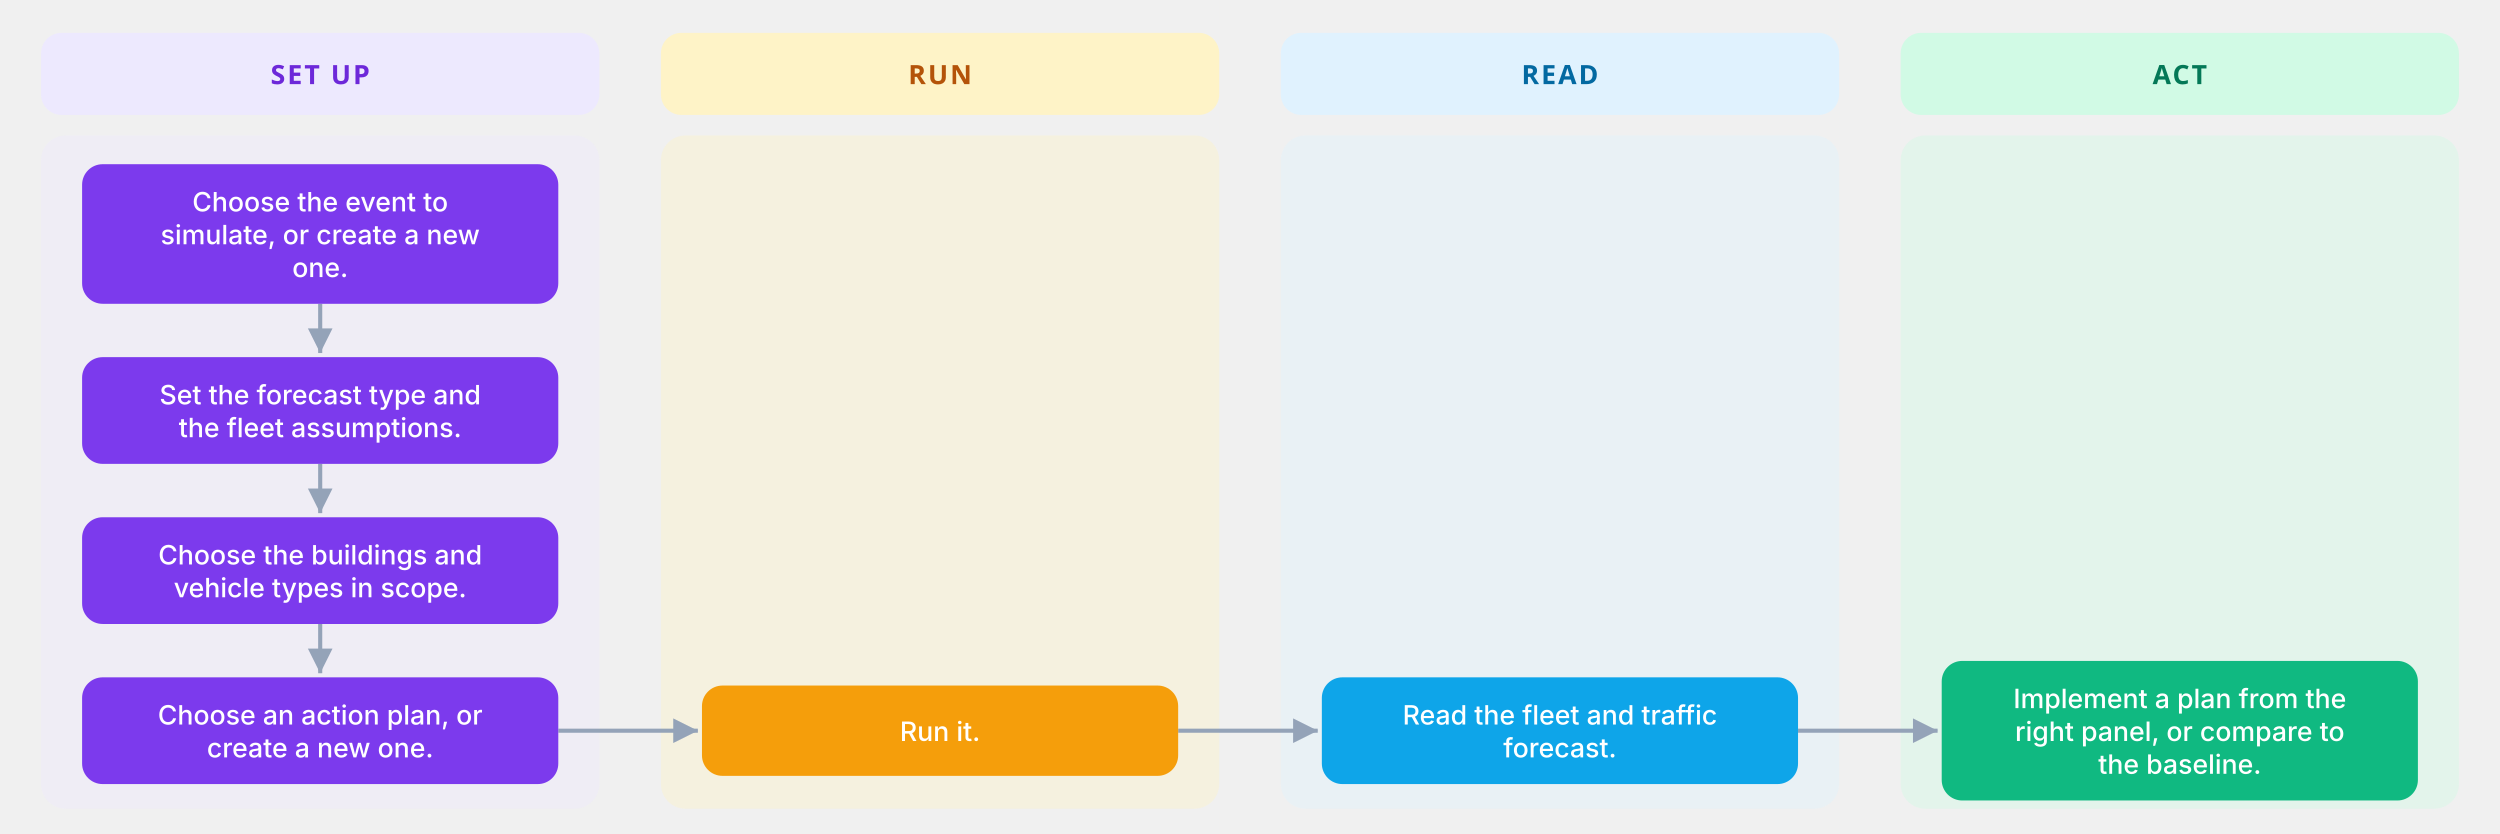
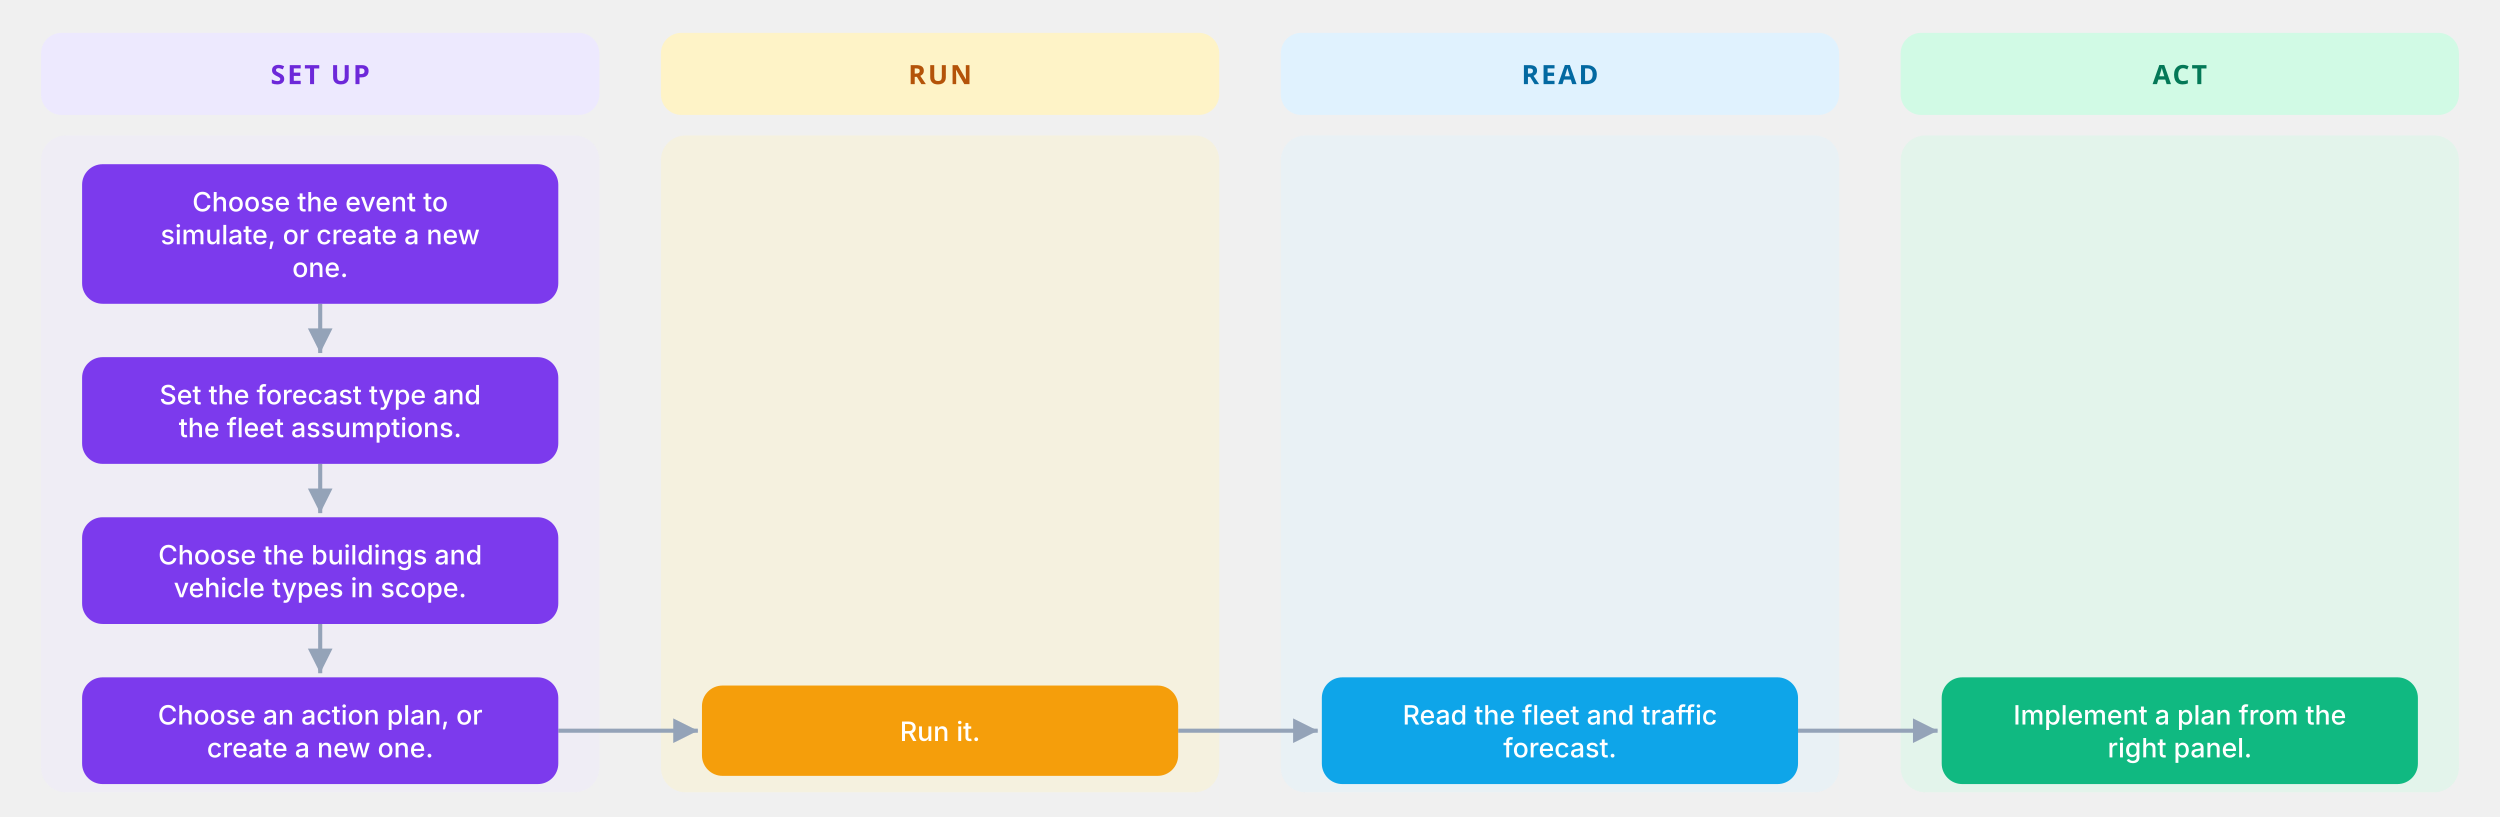
- <svg xmlns="http://www.w3.org/2000/svg" viewBox="0 0 1218 406">
+ <svg xmlns="http://www.w3.org/2000/svg" viewBox="0 0 1218 398">
  <defs>
    <marker id="rfarrow" markerWidth="9" markerHeight="9" refX="6" refY="3" orient="auto" markerUnits="strokeWidth">
      <path d="M0,0 L6,3 L0,6 Z" fill="#94a3b8" />
    </marker>
  </defs>
-   <rect x="20" y="66" width="272" height="328" rx="12" fill="#ede9fe" fill-opacity="0.4" />
+   <rect x="20" y="66" width="272" height="320" rx="12" fill="#ede9fe" fill-opacity="0.4" />
  <rect x="20" y="16" width="272" height="40" rx="10" fill="#ede9fe" />
  <text x="156" y="41" text-anchor="middle" font-family="ui-sans-serif, system-ui, sans-serif" font-size="13" font-weight="700" letter-spacing="1" fill="#6d28d9">SET UP</text>
-   <rect x="322" y="66" width="272" height="328" rx="12" fill="#fef3c7" fill-opacity="0.4" />
+   <rect x="322" y="66" width="272" height="320" rx="12" fill="#fef3c7" fill-opacity="0.4" />
  <rect x="322" y="16" width="272" height="40" rx="10" fill="#fef3c7" />
  <text x="458" y="41" text-anchor="middle" font-family="ui-sans-serif, system-ui, sans-serif" font-size="13" font-weight="700" letter-spacing="1" fill="#b45309">RUN</text>
-   <rect x="624" y="66" width="272" height="328" rx="12" fill="#e0f2fe" fill-opacity="0.4" />
+   <rect x="624" y="66" width="272" height="320" rx="12" fill="#e0f2fe" fill-opacity="0.4" />
  <rect x="624" y="16" width="272" height="40" rx="10" fill="#e0f2fe" />
  <text x="760" y="41" text-anchor="middle" font-family="ui-sans-serif, system-ui, sans-serif" font-size="13" font-weight="700" letter-spacing="1" fill="#0369a1">READ</text>
-   <rect x="926" y="66" width="272" height="328" rx="12" fill="#d1fae5" fill-opacity="0.4" />
+   <rect x="926" y="66" width="272" height="320" rx="12" fill="#d1fae5" fill-opacity="0.4" />
  <rect x="926" y="16" width="272" height="40" rx="10" fill="#d1fae5" />
  <text x="1062" y="41" text-anchor="middle" font-family="ui-sans-serif, system-ui, sans-serif" font-size="13" font-weight="700" letter-spacing="1" fill="#047857">ACT</text>
  <line x1="156.0" y1="148.0" x2="156.0" y2="172.0" stroke="#94a3b8" stroke-width="2" marker-end="url(#rfarrow)" />
  <line x1="156.0" y1="226.0" x2="156.0" y2="250.0" stroke="#94a3b8" stroke-width="2" marker-end="url(#rfarrow)" />
  <line x1="156.0" y1="304.0" x2="156.0" y2="328.0" stroke="#94a3b8" stroke-width="2" marker-end="url(#rfarrow)" />
  <line x1="272.0" y1="356.0" x2="340.0" y2="356.0" stroke="#94a3b8" stroke-width="2" marker-end="url(#rfarrow)" />
  <line x1="574.0" y1="356.0" x2="642.0" y2="356.0" stroke="#94a3b8" stroke-width="2" marker-end="url(#rfarrow)" />
  <line x1="876.0" y1="356.0" x2="944.0" y2="356.0" stroke="#94a3b8" stroke-width="2" marker-end="url(#rfarrow)" />
  <rect x="40.0" y="80.0" width="232" height="68.0" rx="10" fill="#7c3aed" />
  <text x="156.0" y="103.0" text-anchor="middle" font-family="ui-sans-serif, system-ui, -apple-system, sans-serif" font-size="13" font-weight="500" fill="#ffffff">Choose the event to</text>
  <text x="156.0" y="119.0" text-anchor="middle" font-family="ui-sans-serif, system-ui, -apple-system, sans-serif" font-size="13" font-weight="500" fill="#ffffff">simulate, or create a new</text>
  <text x="156.0" y="135.0" text-anchor="middle" font-family="ui-sans-serif, system-ui, -apple-system, sans-serif" font-size="13" font-weight="500" fill="#ffffff">one.</text>
  <rect x="40.0" y="174.0" width="232" height="52.0" rx="10" fill="#7c3aed" />
  <text x="156.0" y="197.0" text-anchor="middle" font-family="ui-sans-serif, system-ui, -apple-system, sans-serif" font-size="13" font-weight="500" fill="#ffffff">Set the forecast type and</text>
  <text x="156.0" y="213.0" text-anchor="middle" font-family="ui-sans-serif, system-ui, -apple-system, sans-serif" font-size="13" font-weight="500" fill="#ffffff">the fleet assumptions.</text>
  <rect x="40.0" y="252.0" width="232" height="52.0" rx="10" fill="#7c3aed" />
  <text x="156.0" y="275.0" text-anchor="middle" font-family="ui-sans-serif, system-ui, -apple-system, sans-serif" font-size="13" font-weight="500" fill="#ffffff">Choose the buildings and</text>
  <text x="156.0" y="291.0" text-anchor="middle" font-family="ui-sans-serif, system-ui, -apple-system, sans-serif" font-size="13" font-weight="500" fill="#ffffff">vehicle types in scope.</text>
  <rect x="40.0" y="330.0" width="232" height="52.0" rx="10" fill="#7c3aed" />
  <text x="156.0" y="353.0" text-anchor="middle" font-family="ui-sans-serif, system-ui, -apple-system, sans-serif" font-size="13" font-weight="500" fill="#ffffff">Choose an action plan, or</text>
  <text x="156.0" y="369.0" text-anchor="middle" font-family="ui-sans-serif, system-ui, -apple-system, sans-serif" font-size="13" font-weight="500" fill="#ffffff">create a new one.</text>
  <rect x="342.0" y="334.0" width="232" height="44.0" rx="10" fill="#f59e0b" />
  <text x="458.0" y="361.0" text-anchor="middle" font-family="ui-sans-serif, system-ui, -apple-system, sans-serif" font-size="13" font-weight="500" fill="#ffffff">Run it.</text>
  <rect x="644.0" y="330.0" width="232" height="52.0" rx="10" fill="#0ea5e9" />
  <text x="760.0" y="353.0" text-anchor="middle" font-family="ui-sans-serif, system-ui, -apple-system, sans-serif" font-size="13" font-weight="500" fill="#ffffff">Read the fleet and traffic</text>
  <text x="760.0" y="369.0" text-anchor="middle" font-family="ui-sans-serif, system-ui, -apple-system, sans-serif" font-size="13" font-weight="500" fill="#ffffff">forecast.</text>
-   <rect x="946.0" y="322.0" width="232" height="68.0" rx="10" fill="#10b981" />
-   <text x="1062.0" y="345.0" text-anchor="middle" font-family="ui-sans-serif, system-ui, -apple-system, sans-serif" font-size="13" font-weight="500" fill="#ffffff">Implement a plan from the</text>
-   <text x="1062.0" y="361.0" text-anchor="middle" font-family="ui-sans-serif, system-ui, -apple-system, sans-serif" font-size="13" font-weight="500" fill="#ffffff">right panel, or compare to</text>
-   <text x="1062.0" y="377.0" text-anchor="middle" font-family="ui-sans-serif, system-ui, -apple-system, sans-serif" font-size="13" font-weight="500" fill="#ffffff">the baseline.</text>
+   <rect x="946.0" y="330.0" width="232" height="52.0" rx="10" fill="#10b981" />
+   <text x="1062.0" y="353.0" text-anchor="middle" font-family="ui-sans-serif, system-ui, -apple-system, sans-serif" font-size="13" font-weight="500" fill="#ffffff">Implement a plan from the</text>
+   <text x="1062.0" y="369.0" text-anchor="middle" font-family="ui-sans-serif, system-ui, -apple-system, sans-serif" font-size="13" font-weight="500" fill="#ffffff">right panel.</text>
</svg>
